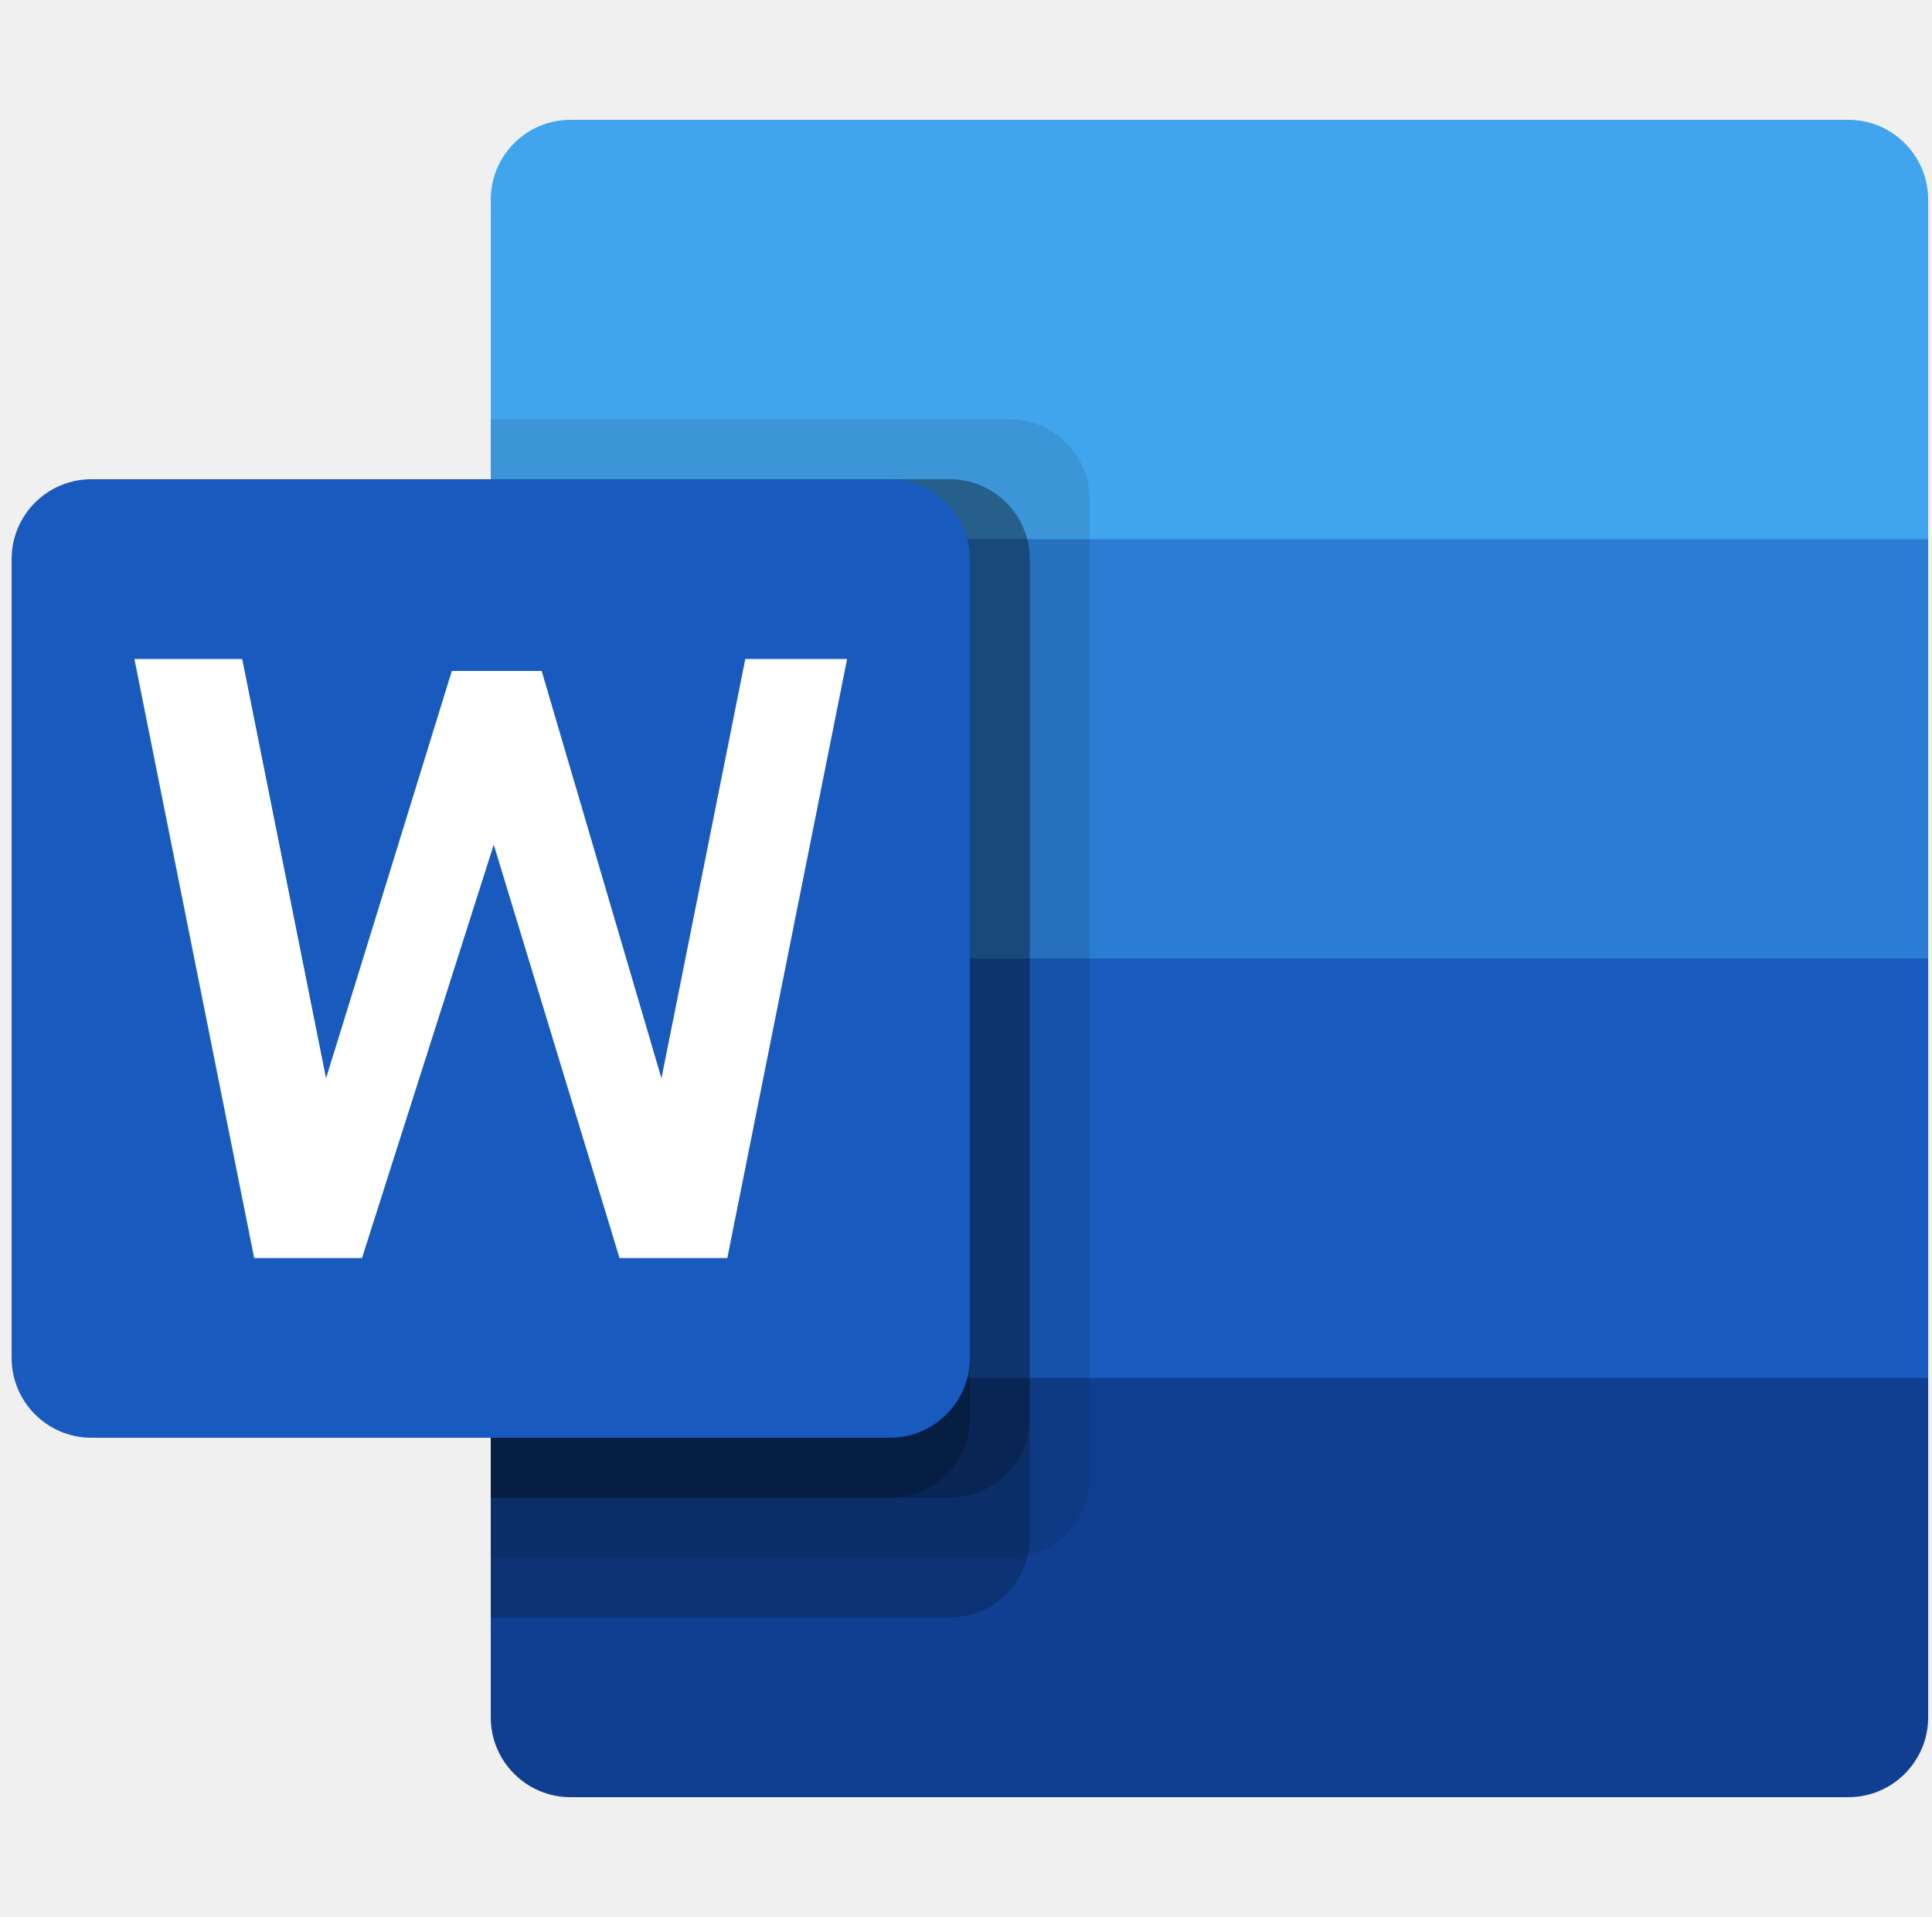
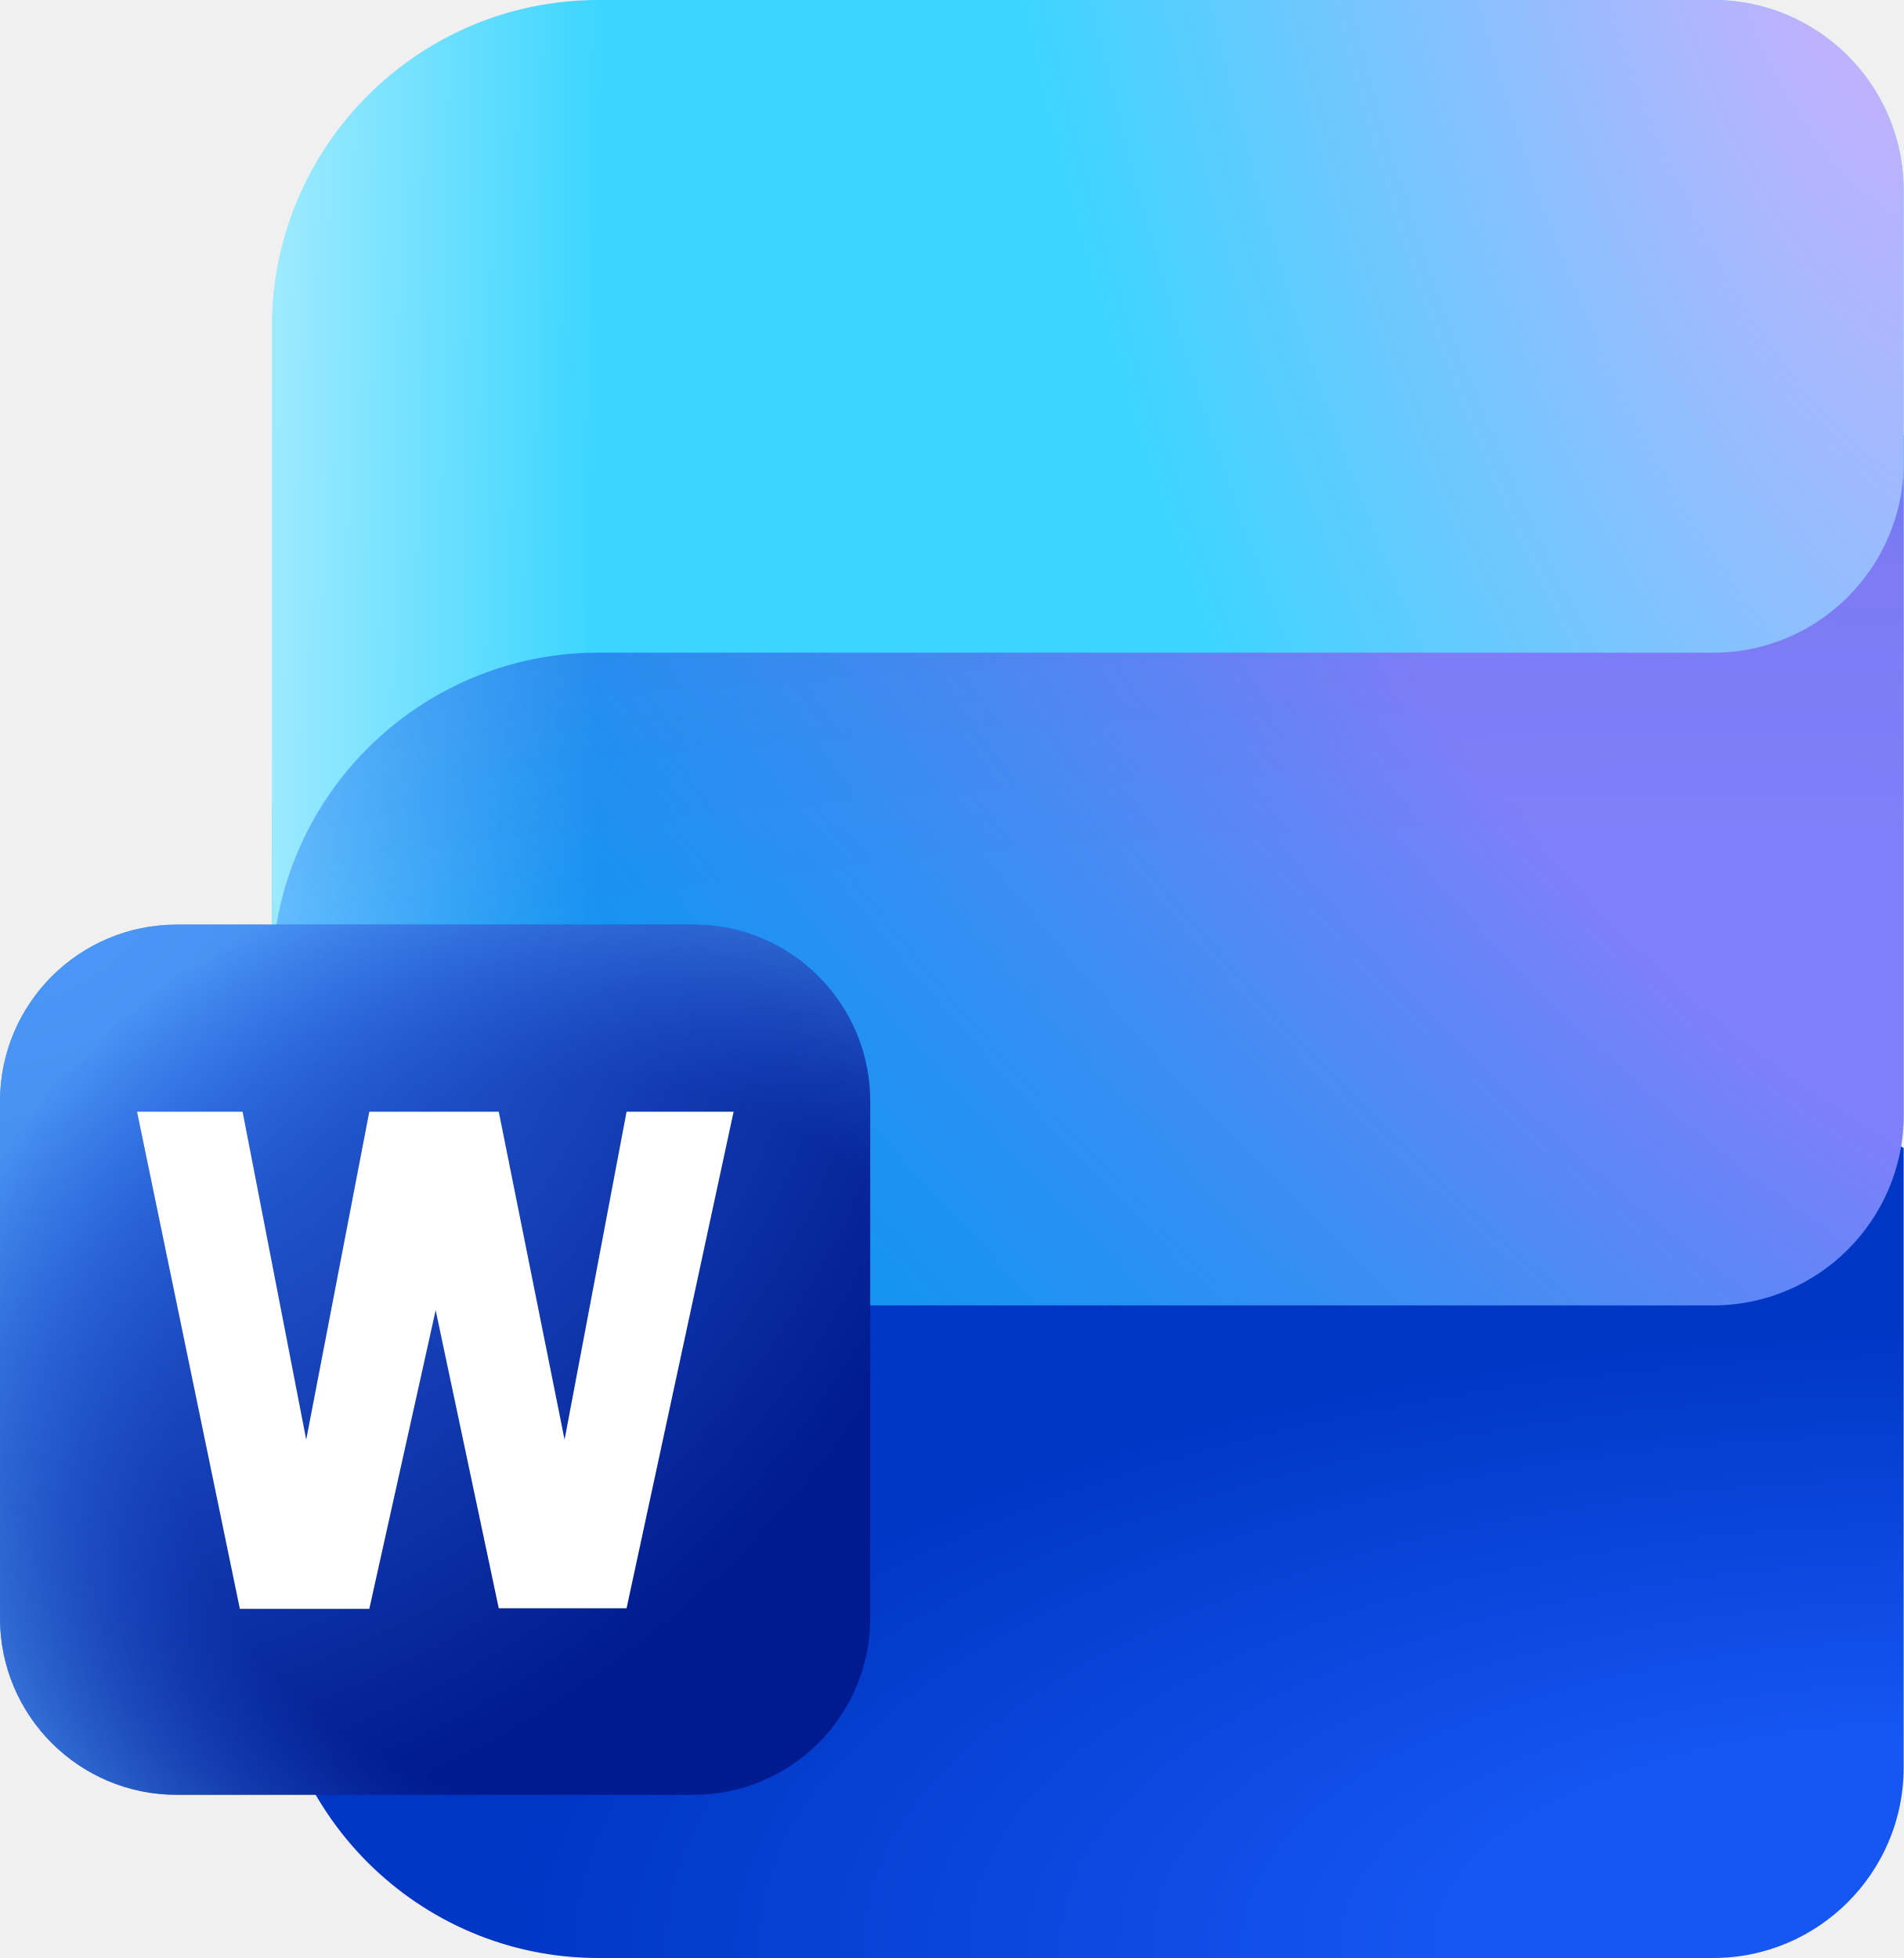
- <svg xmlns="http://www.w3.org/2000/svg" viewBox="-0.13 0 32.13 32" width="2500" height="2480">
-   <path d="M30.667 2H9.333A1.333 1.333 0 0 0 8 3.333V9l12 3.5L32 9V3.333A1.333 1.333 0 0 0 30.667 2z" fill="#41a5ee" />
-   <path d="M32 9H8v7l12 3.5L32 16z" fill="#2b7cd3" />
-   <path d="M32 16H8v7l12 3.5L32 23z" fill="#185abd" />
-   <path d="M32 23H8v5.667A1.333 1.333 0 0 0 9.333 30h21.334A1.333 1.333 0 0 0 32 28.667z" fill="#103f91" />
-   <path d="M16.667 7H8v19h8.667A1.337 1.337 0 0 0 18 24.667V8.333A1.337 1.337 0 0 0 16.667 7z" opacity=".1" />
-   <path d="M15.667 8H8v19h7.667A1.337 1.337 0 0 0 17 25.667V9.333A1.337 1.337 0 0 0 15.667 8z" opacity=".2" />
-   <path d="M15.667 8H8v17h7.667A1.337 1.337 0 0 0 17 23.667V9.333A1.337 1.337 0 0 0 15.667 8z" opacity=".2" />
-   <path d="M14.667 8H8v17h6.667A1.337 1.337 0 0 0 16 23.667V9.333A1.337 1.337 0 0 0 14.667 8z" opacity=".2" />
-   <path d="M1.333 8h13.334A1.333 1.333 0 0 1 16 9.333v13.334A1.333 1.333 0 0 1 14.667 24H1.333A1.333 1.333 0 0 1 0 22.667V9.333A1.333 1.333 0 0 1 1.333 8z" fill="#185abd" />
-   <path d="M11.95 21h-1.8l-2.1-6.9-2.2 6.9h-1.8l-2-10h1.8l1.4 7 2.1-6.8h1.5l2 6.8 1.4-7h1.7z" fill="#fff" />
-   <path d="M0 0h32v32H0z" fill="none" />
+ <svg xmlns="http://www.w3.org/2000/svg" id="uuid-70d351c3-9d52-4d9c-bf87-a1f0a8eb5856" viewBox="0 0 35 36">
+   <defs>
+     <radialGradient id="uuid-ed2a8eb8-fce0-4bde-952b-86ec8e241ee9" cx="-619.29" cy="488.84" fx="-619.29" fy="488.84" r="1" gradientTransform="translate(29495.74 9885.89) scale(47.57 -20.15)" gradientUnits="userSpaceOnUse">
+       <stop offset=".18" stop-color="#1657f4" />
+       <stop offset=".57" stop-color="#0036c4" />
+     </radialGradient>
+     <linearGradient id="uuid-07943580-643e-4611-b102-f1fc868bd013" x1="5" y1="97" x2="27.97" y2="97" gradientTransform="translate(0 116) scale(1 -1)" gradientUnits="userSpaceOnUse">
+       <stop offset="0" stop-color="#66c0ff" />
+       <stop offset=".26" stop-color="#0094f0" />
+     </linearGradient>
+     <radialGradient id="uuid-4901e95c-54b1-4d8b-bf14-0e9c7bb90b87" cx="-637.72" cy="517.98" fx="-637.72" fy="517.98" r="1" gradientTransform="translate(-40017.96 -12225.34) rotate(133.55) scale(29.36 -72.32)" gradientUnits="userSpaceOnUse">
+       <stop offset=".14" stop-color="#d471ff" />
+       <stop offset=".83" stop-color="#509df5" stop-opacity="0" />
+     </radialGradient>
+     <radialGradient id="uuid-9988b974-07fe-47ee-9919-3660c45bf150" cx="-611.76" cy="514.18" fx="-611.76" fy="514.18" r="1" gradientTransform="translate(-52234.57 11411.47) rotate(90) scale(18.62 -101.65)" gradientUnits="userSpaceOnUse">
+       <stop offset=".28" stop-color="#4f006f" stop-opacity="0" />
+       <stop offset="1" stop-color="#4f006f" />
+     </radialGradient>
+     <linearGradient id="uuid-0983714d-6efe-4203-b8da-170f38fe7225" x1="5" y1="107.22" x2="35" y2="106.72" gradientTransform="translate(0 116) scale(1 -1)" gradientUnits="userSpaceOnUse">
+       <stop offset="0" stop-color="#9deaff" />
+       <stop offset=".2" stop-color="#3bd5ff" />
+     </linearGradient>
+     <radialGradient id="uuid-ca2eb1c3-4f62-4719-880a-75c33625c87b" cx="-650.27" cy="515.34" fx="-650.27" fy="515.34" r="1" gradientTransform="translate(-26921.47 -31089.42) rotate(166.85) scale(29.49 -70.64)" gradientUnits="userSpaceOnUse">
+       <stop offset=".06" stop-color="#e4a7fe" />
+       <stop offset=".54" stop-color="#e4a7fe" stop-opacity="0" />
+     </radialGradient>
+     <radialGradient id="uuid-b0298544-4529-40e9-8c27-57a5501fe390" cx="-600.8" cy="515.58" fx="-600.8" fy="515.58" r="1" gradientTransform="translate(1363.5 17878.99) rotate(45) scale(22.63 -22.63)" gradientUnits="userSpaceOnUse">
+       <stop offset=".08" stop-color="#367af2" />
+       <stop offset=".87" stop-color="#001a8f" />
+     </radialGradient>
+     <radialGradient id="uuid-6f25899f-fcb5-4141-ab07-b61a25bf93ff" cx="-598.04" cy="557.24" fx="-598.04" fy="557.24" r="1" gradientTransform="translate(-7105.12 6724.6) rotate(90) scale(11.2 -12.77)" gradientUnits="userSpaceOnUse">
+       <stop offset=".59" stop-color="#2763e5" stop-opacity="0" />
+       <stop offset=".97" stop-color="#58aafe" />
+     </radialGradient>
+   </defs>
+   <path d="M5,27.09l14-17.09,16,11.11v11.39c0,1.93-1.57,3.5-3.5,3.5H11c-3.31,0-6-2.69-6-6v-2.91Z" style="fill:url(#uuid-ed2a8eb8-fce0-4bde-952b-86ec8e241ee9);" />
+   <path d="M5,15.04c0-2.49,2.01-4.5,4.5-4.5h20.39l5.11-2.54v12.5c0,1.93-1.57,3.5-3.5,3.5H11c-3.31,0-6,2.69-6,6v-14.96Z" style="fill:url(#uuid-07943580-643e-4611-b102-f1fc868bd013);" />
+   <path d="M5,15.04c0-2.49,2.01-4.5,4.5-4.5h20.39l5.11-2.54v12.5c0,1.93-1.57,3.5-3.5,3.5H11c-3.31,0-6,2.69-6,6v-14.96Z" style="fill:url(#uuid-4901e95c-54b1-4d8b-bf14-0e9c7bb90b87); fill-opacity:.6;" />
+   <path d="M5,15.04c0-2.49,2.01-4.5,4.5-4.5h20.39l5.11-2.54v12.5c0,1.93-1.57,3.5-3.5,3.5H11c-3.31,0-6,2.69-6,6v-14.96Z" style="fill:url(#uuid-9988b974-07fe-47ee-9919-3660c45bf150); fill-opacity:.1;" />
+   <path d="M5,6C5,2.69,7.69,0,11,0h20.5c1.93,0,3.5,1.57,3.5,3.5v5c0,1.93-1.57,3.5-3.5,3.5H11c-3.31,0-6,2.69-6,6V6Z" style="fill:url(#uuid-0983714d-6efe-4203-b8da-170f38fe7225);" />
+   <path d="M5,6C5,2.69,7.69,0,11,0h20.5c1.93,0,3.5,1.57,3.5,3.5v5c0,1.93-1.57,3.5-3.5,3.5H11c-3.31,0-6,2.69-6,6V6Z" style="fill:url(#uuid-ca2eb1c3-4f62-4719-880a-75c33625c87b); fill-opacity:.8;" />
+   <rect y="17" width="16" height="16" rx="3.25" ry="3.25" style="fill:url(#uuid-b0298544-4529-40e9-8c27-57a5501fe390);" />
+   <rect y="17" width="16" height="16" rx="3.25" ry="3.25" style="fill:url(#uuid-6f25899f-fcb5-4141-ab07-b61a25bf93ff); fill-opacity:.65;" />
+   <path d="M13.49,20.43l-1.97,9.14h-2.35s-1.16-5.48-1.16-5.48l-1.22,5.49h-2.38l-1.89-9.14h1.94l1.17,6.03,1.16-6.03h2.38l1.21,6.03,1.14-6.03h1.97Z" style="fill:#fff;" />
</svg>
